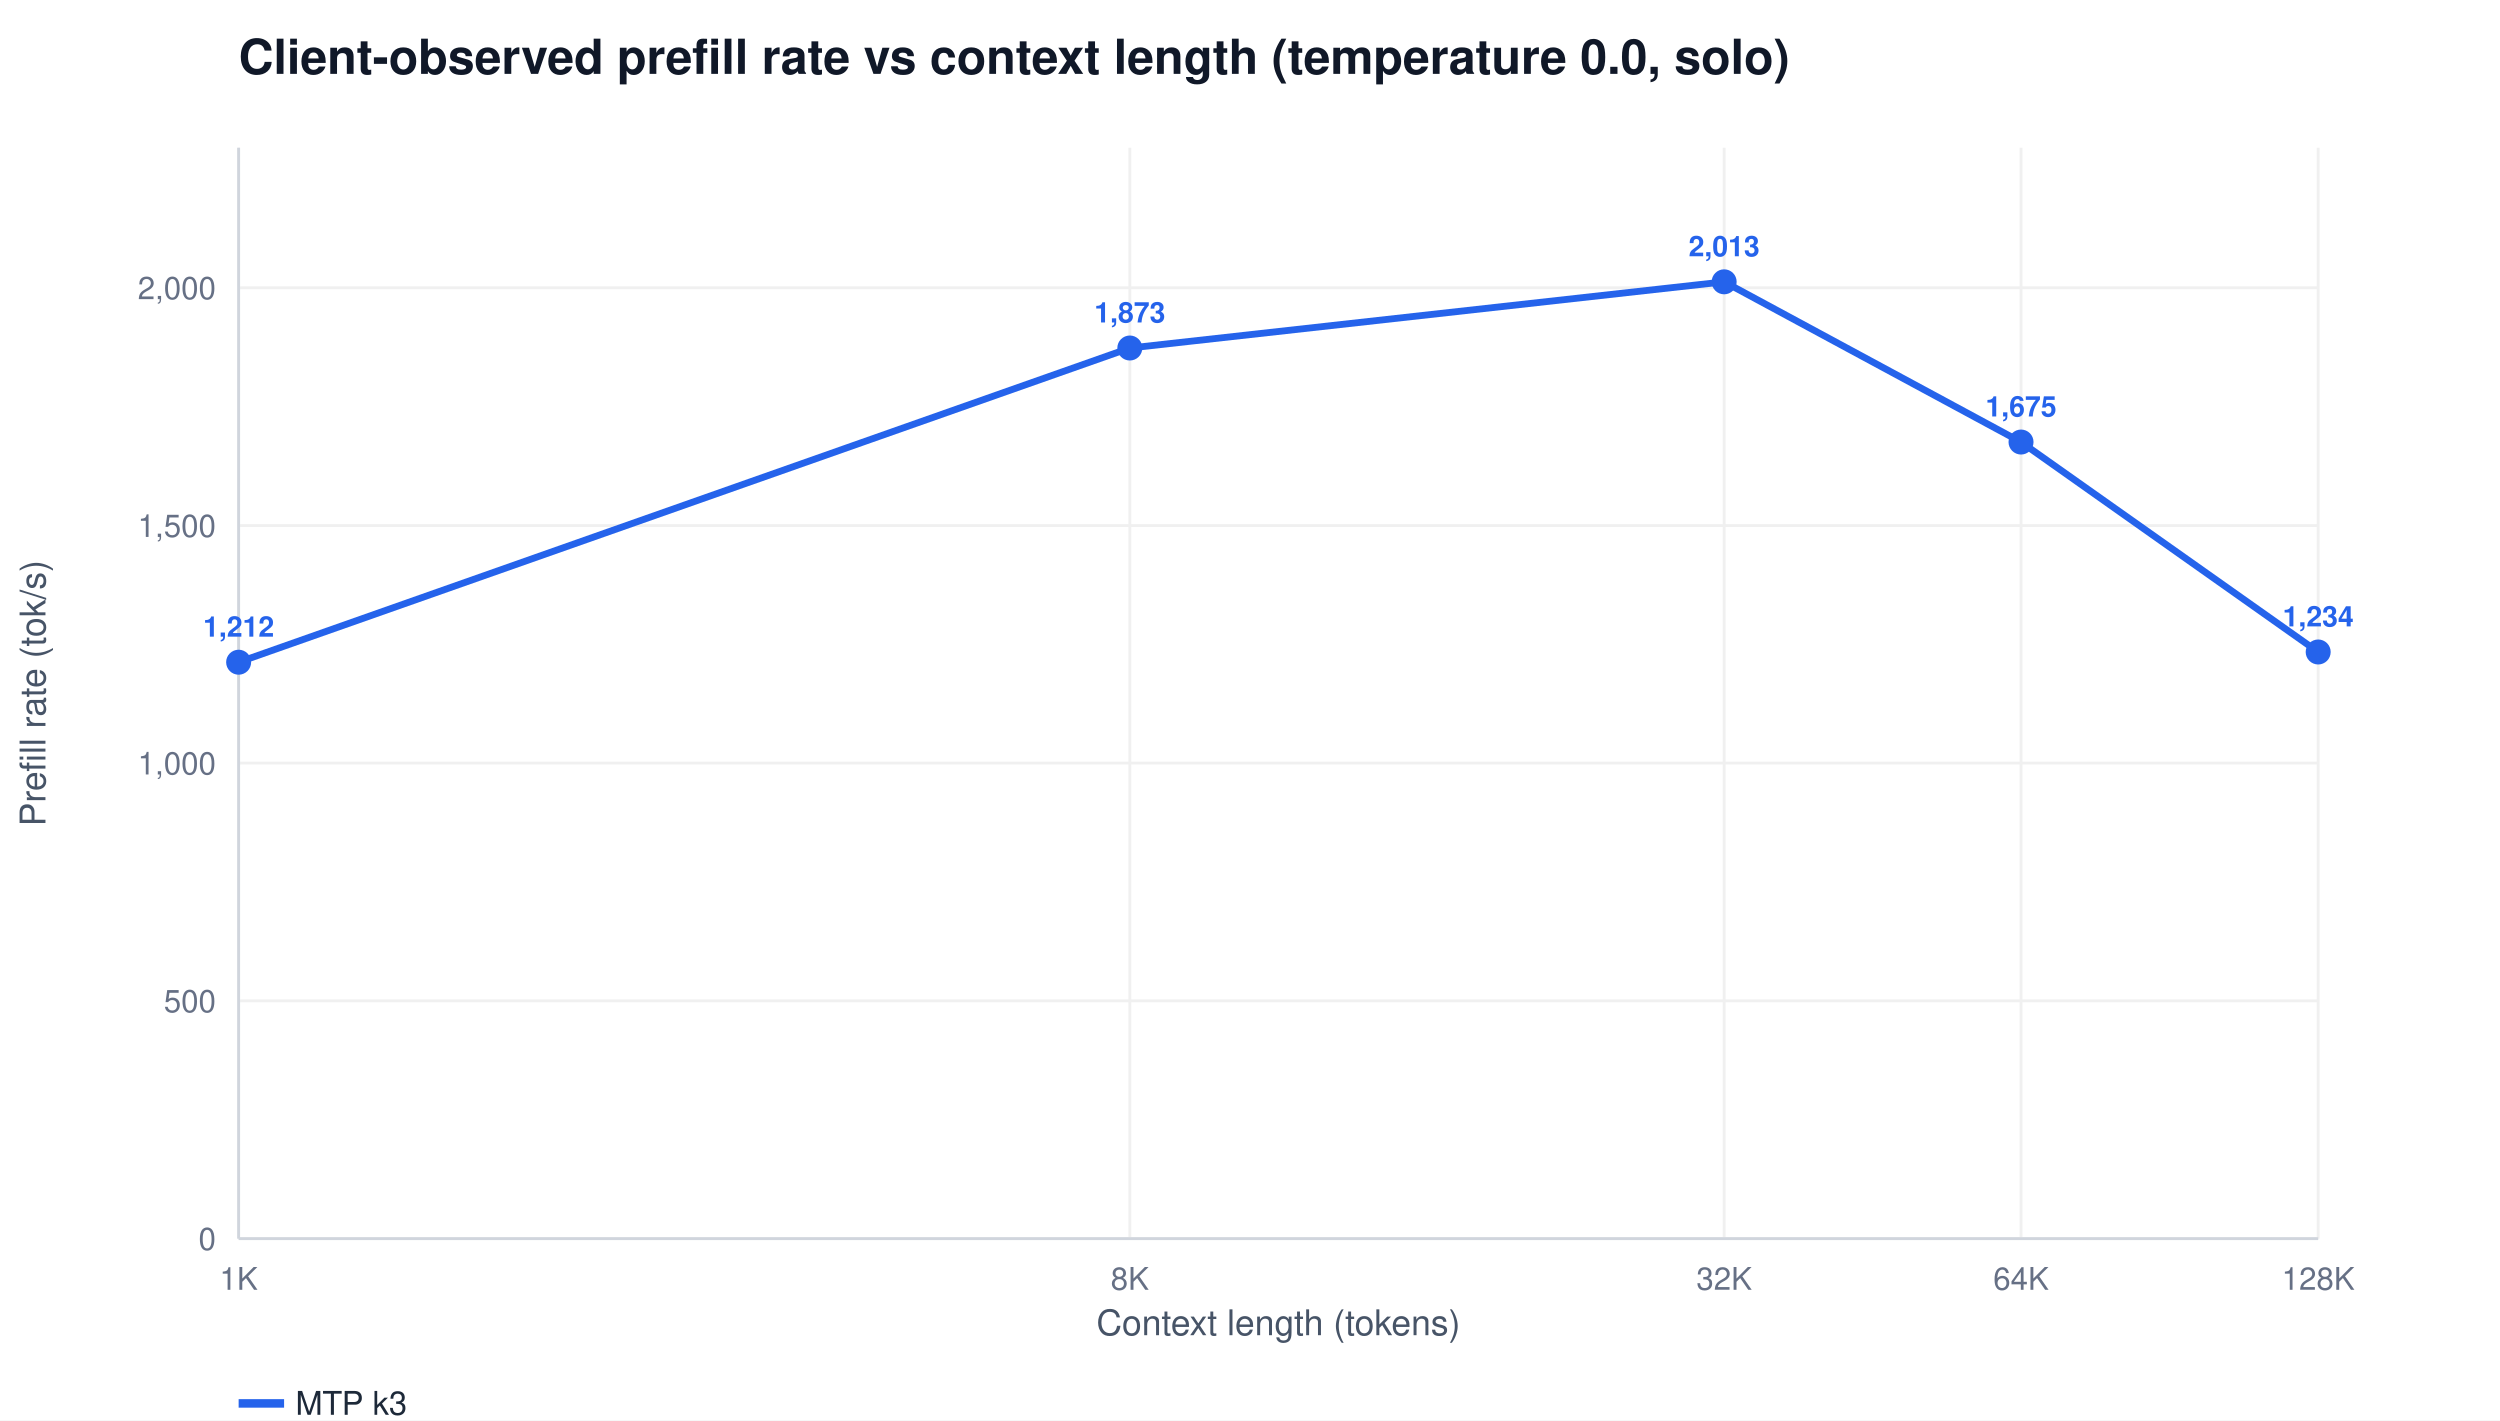
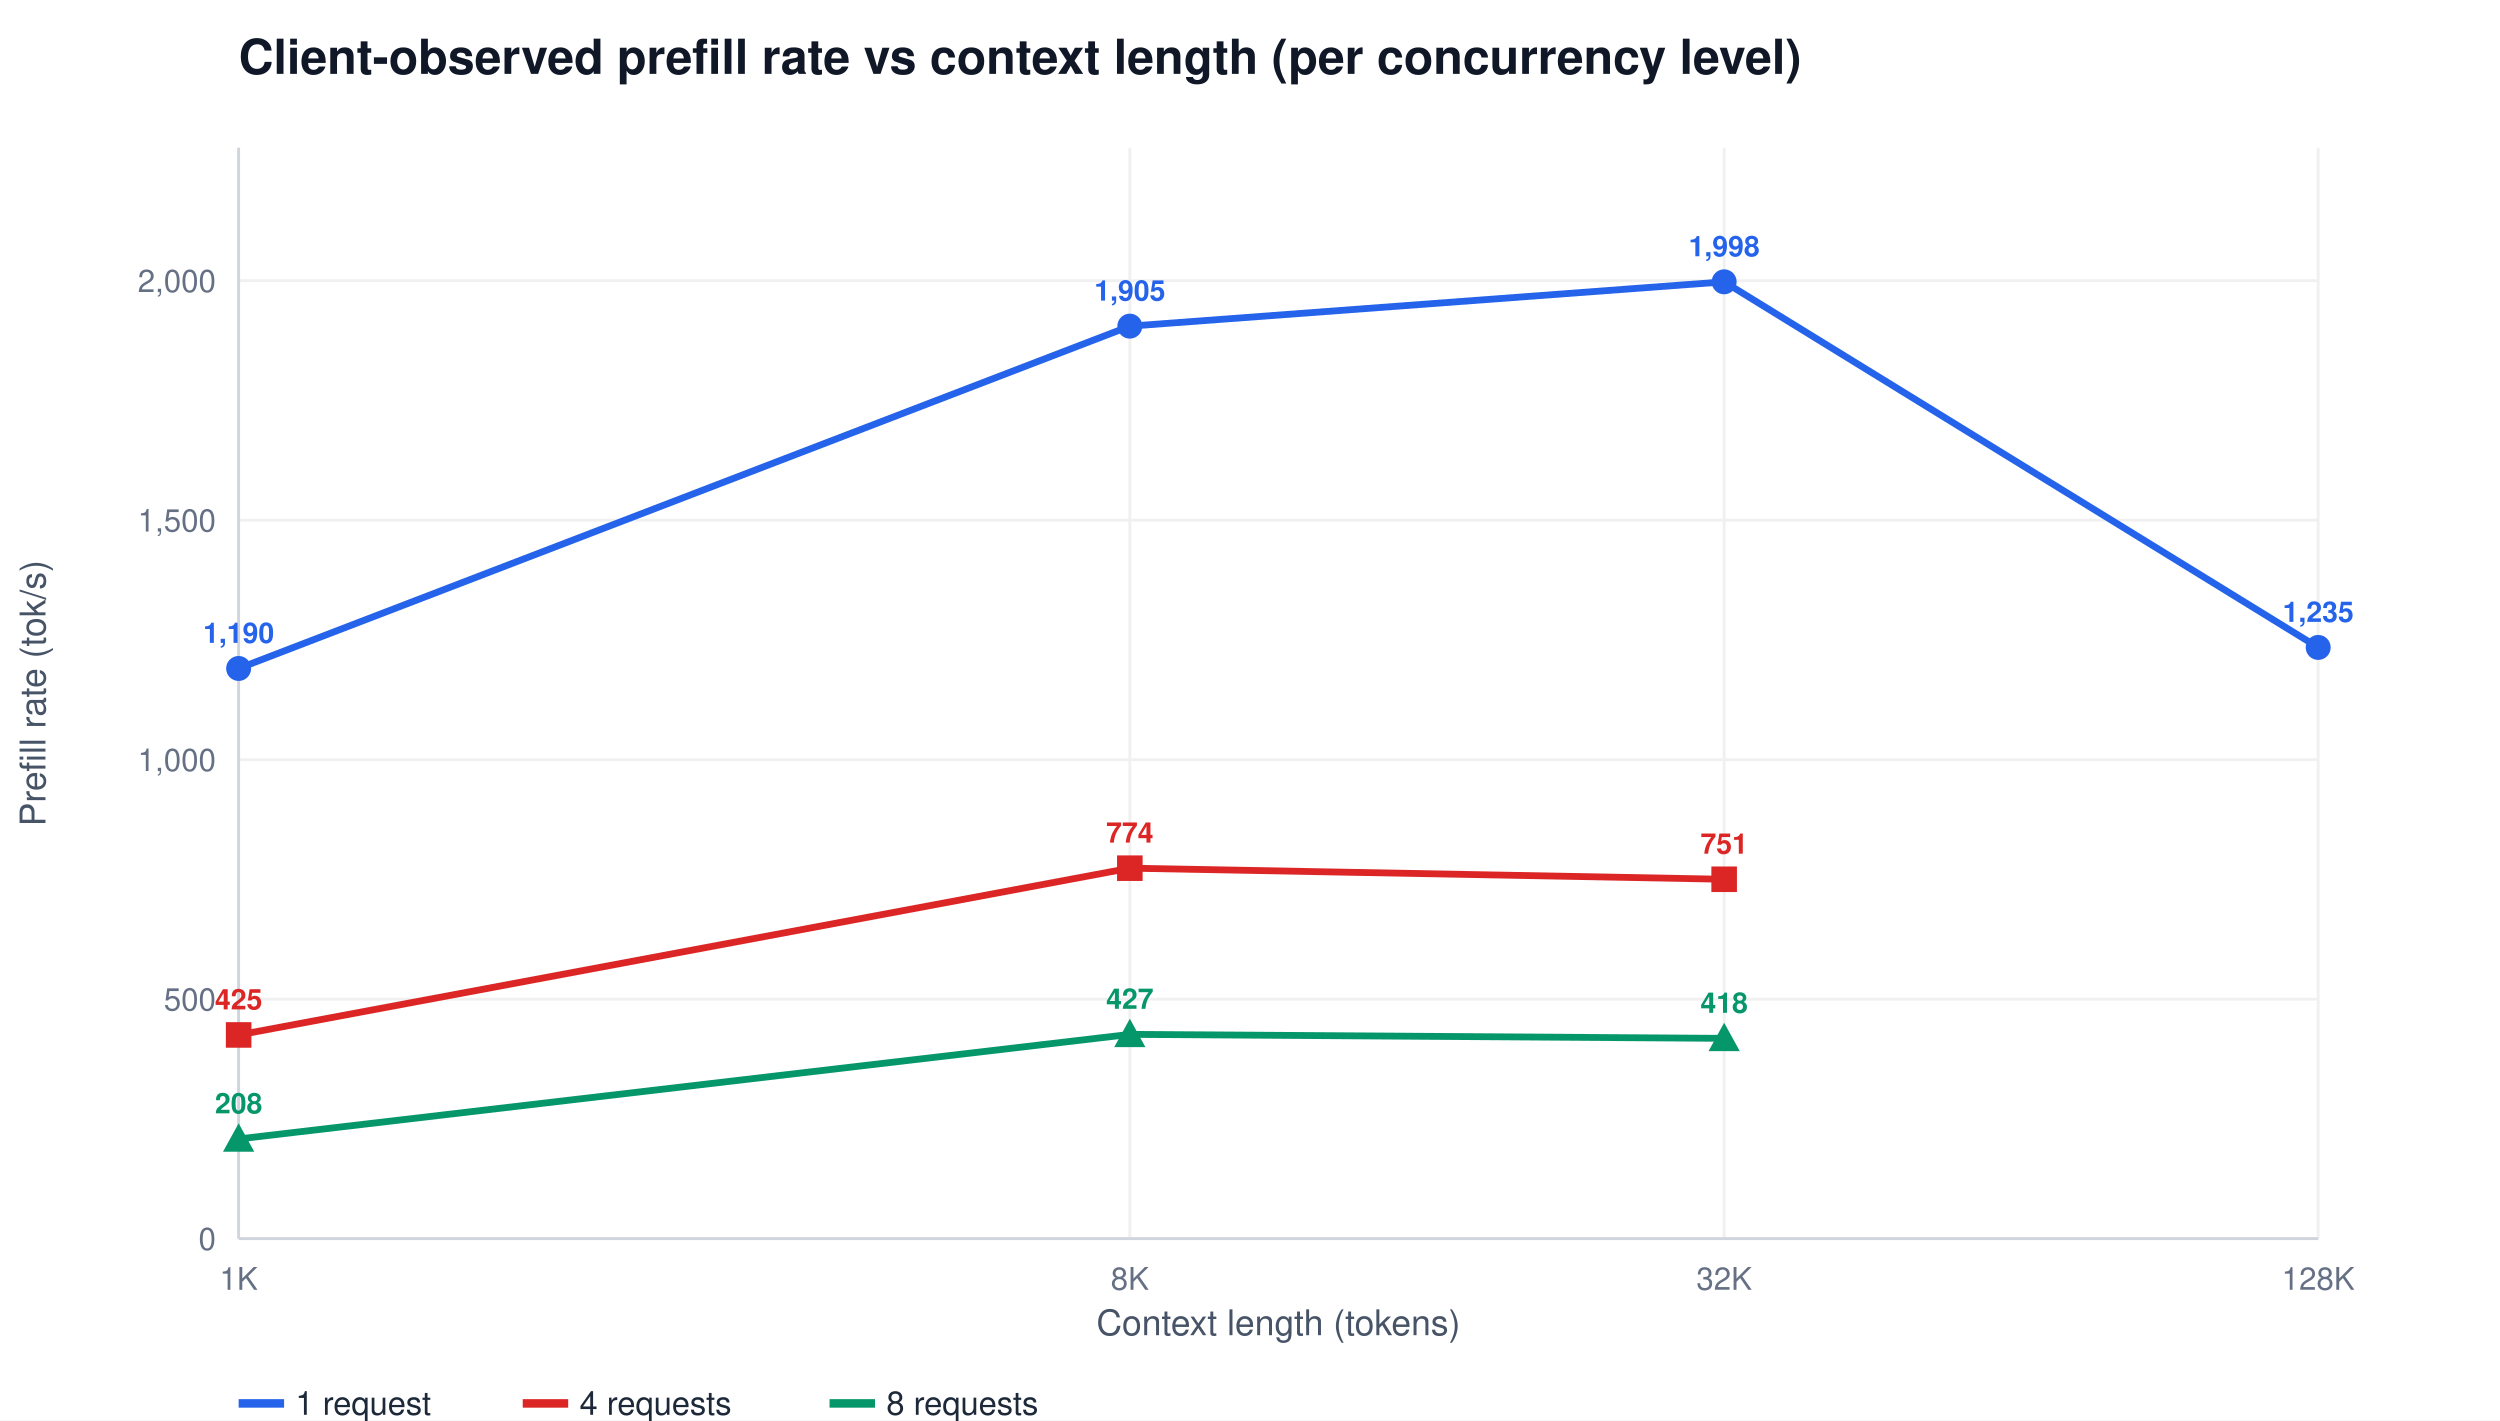
<svg xmlns="http://www.w3.org/2000/svg" width="880" height="500" viewBox="0 0 880 500" font-family="Segoe UI, Helvetica, Arial, sans-serif">
  <rect width="880" height="500" fill="#ffffff" />
-   <text x="84" y="26" font-size="17" font-weight="600" fill="#101828">Client-observed prefill rate vs context length (temperature 0.0, solo)</text>
+   <text x="84" y="26" font-size="17" font-weight="600" fill="#101828">Client-observed prefill rate vs context length (per concurrency level)</text>
  <line x1="84" y1="436.0" x2="816" y2="436.0" stroke="#f0f0f0" stroke-width="1" />
  <text x="76" y="440.0" font-size="11" fill="#667085" text-anchor="end">0</text>
-   <line x1="84" y1="352.3" x2="816" y2="352.3" stroke="#f0f0f0" stroke-width="1" />
-   <text x="76" y="356.3" font-size="11" fill="#667085" text-anchor="end">500</text>
-   <line x1="84" y1="268.6" x2="816" y2="268.6" stroke="#f0f0f0" stroke-width="1" />
-   <text x="76" y="272.6" font-size="11" fill="#667085" text-anchor="end">1,000</text>
-   <line x1="84" y1="185.0" x2="816" y2="185.0" stroke="#f0f0f0" stroke-width="1" />
-   <text x="76" y="189.0" font-size="11" fill="#667085" text-anchor="end">1,500</text>
-   <line x1="84" y1="101.3" x2="816" y2="101.3" stroke="#f0f0f0" stroke-width="1" />
-   <text x="76" y="105.3" font-size="11" fill="#667085" text-anchor="end">2,000</text>
+   <line x1="84" y1="351.7" x2="816" y2="351.7" stroke="#f0f0f0" stroke-width="1" />
+   <text x="76" y="355.7" font-size="11" fill="#667085" text-anchor="end">500</text>
+   <line x1="84" y1="267.4" x2="816" y2="267.4" stroke="#f0f0f0" stroke-width="1" />
+   <text x="76" y="271.4" font-size="11" fill="#667085" text-anchor="end">1,000</text>
+   <line x1="84" y1="183.1" x2="816" y2="183.1" stroke="#f0f0f0" stroke-width="1" />
+   <text x="76" y="187.1" font-size="11" fill="#667085" text-anchor="end">1,500</text>
+   <line x1="84" y1="98.8" x2="816" y2="98.8" stroke="#f0f0f0" stroke-width="1" />
+   <text x="76" y="102.8" font-size="11" fill="#667085" text-anchor="end">2,000</text>
  <line x1="84.0" y1="52" x2="84.0" y2="436" stroke="#f0f0f0" stroke-width="1" />
  <text x="84.0" y="454" font-size="11" fill="#667085" text-anchor="middle">1K</text>
  <line x1="397.7" y1="52" x2="397.7" y2="436" stroke="#f0f0f0" stroke-width="1" />
  <text x="397.7" y="454" font-size="11" fill="#667085" text-anchor="middle">8K</text>
  <line x1="606.9" y1="52" x2="606.9" y2="436" stroke="#f0f0f0" stroke-width="1" />
  <text x="606.9" y="454" font-size="11" fill="#667085" text-anchor="middle">32K</text>
-   <line x1="711.4" y1="52" x2="711.4" y2="436" stroke="#f0f0f0" stroke-width="1" />
-   <text x="711.4" y="454" font-size="11" fill="#667085" text-anchor="middle">64K</text>
  <line x1="816.0" y1="52" x2="816.0" y2="436" stroke="#f0f0f0" stroke-width="1" />
  <text x="816.0" y="454" font-size="11" fill="#667085" text-anchor="middle">128K</text>
  <line x1="84" y1="436" x2="816" y2="436" stroke="#d0d5dd" stroke-width="1" />
  <line x1="84" y1="52" x2="84" y2="436" stroke="#d0d5dd" stroke-width="1" />
-   <polyline points="84.0,233.1 397.7,122.5 606.9,99.2 711.4,155.6 816.0,229.5" fill="none" stroke="#2563eb" stroke-width="2.4" />
-   <circle cx="84.0" cy="233.1" r="4.4" fill="#2563eb" />
-   <circle cx="397.7" cy="122.5" r="4.4" fill="#2563eb" />
+   <polyline points="84.0,235.3 397.7,114.8 606.9,99.2 816.0,227.9" fill="none" stroke="#2563eb" stroke-width="2.4" />
+   <circle cx="84.0" cy="235.3" r="4.4" fill="#2563eb" />
+   <circle cx="397.7" cy="114.8" r="4.4" fill="#2563eb" />
  <circle cx="606.9" cy="99.2" r="4.4" fill="#2563eb" />
-   <circle cx="711.4" cy="155.6" r="4.4" fill="#2563eb" />
-   <circle cx="816.0" cy="229.5" r="4.4" fill="#2563eb" />
-   <text x="84.0" y="224.1" font-size="10" fill="#2563eb" text-anchor="middle" font-weight="600">1,212</text>
-   <text x="397.7" y="113.5" font-size="10" fill="#2563eb" text-anchor="middle" font-weight="600">1,873</text>
-   <text x="606.9" y="90.2" font-size="10" fill="#2563eb" text-anchor="middle" font-weight="600">2,013</text>
-   <text x="711.4" y="146.6" font-size="10" fill="#2563eb" text-anchor="middle" font-weight="600">1,675</text>
-   <text x="816.0" y="220.5" font-size="10" fill="#2563eb" text-anchor="middle" font-weight="600">1,234</text>
+   <circle cx="816.0" cy="227.9" r="4.4" fill="#2563eb" />
+   <polyline points="84.0,364.3 397.7,305.6 606.9,309.5" fill="none" stroke="#dc2626" stroke-width="2.4" />
+   <rect x="79.5" y="359.8" width="9" height="9" fill="#dc2626" />
+   <rect x="393.2" y="301.1" width="9" height="9" fill="#dc2626" />
+   <rect x="602.4" y="305.0" width="9" height="9" fill="#dc2626" />
+   <polyline points="84.0,400.9 397.7,364.1 606.9,365.5" fill="none" stroke="#059669" stroke-width="2.4" />
+   <polygon points="84.0,395.4 78.5,405.4 89.5,405.4" fill="#059669" />
+   <polygon points="397.7,358.6 392.2,368.6 403.2,368.6" fill="#059669" />
+   <polygon points="606.9,360.0 601.4,370.0 612.4,370.0" fill="#059669" />
+   <text x="84.0" y="226.3" font-size="10" fill="#2563eb" text-anchor="middle" font-weight="600">1,190</text>
+   <text x="84.0" y="355.3" font-size="10" fill="#dc2626" text-anchor="middle" font-weight="600">425</text>
+   <text x="84.0" y="391.9" font-size="10" fill="#059669" text-anchor="middle" font-weight="600">208</text>
+   <text x="397.7" y="105.8" font-size="10" fill="#2563eb" text-anchor="middle" font-weight="600">1,905</text>
+   <text x="397.7" y="296.6" font-size="10" fill="#dc2626" text-anchor="middle" font-weight="600">774</text>
+   <text x="397.7" y="355.1" font-size="10" fill="#059669" text-anchor="middle" font-weight="600">427</text>
+   <text x="606.9" y="90.2" font-size="10" fill="#2563eb" text-anchor="middle" font-weight="600">1,998</text>
+   <text x="606.9" y="300.5" font-size="10" fill="#dc2626" text-anchor="middle" font-weight="600">751</text>
+   <text x="606.9" y="356.5" font-size="10" fill="#059669" text-anchor="middle" font-weight="600">418</text>
+   <text x="816.0" y="218.9" font-size="10" fill="#2563eb" text-anchor="middle" font-weight="600">1,235</text>
  <line x1="84" y1="494" x2="100" y2="494" stroke="#2563eb" stroke-width="3" />
-   <text x="104" y="498" font-size="11.5" fill="#1d2939">MTP k3</text>
+   <text x="104" y="498" font-size="11.5" fill="#1d2939">1 request</text>
+   <line x1="184" y1="494" x2="200" y2="494" stroke="#dc2626" stroke-width="3" />
+   <text x="204" y="498" font-size="11.5" fill="#1d2939">4 requests</text>
+   <line x1="292" y1="494" x2="308" y2="494" stroke="#059669" stroke-width="3" />
+   <text x="312" y="498" font-size="11.5" fill="#1d2939">8 requests</text>
  <text x="450" y="470" font-size="12.5" fill="#475467" text-anchor="middle">Context length (tokens)</text>
  <text x="16" y="244" font-size="12.5" fill="#475467" text-anchor="middle" transform="rotate(-90 16 244)">Prefill rate (tok/s)</text>
</svg>
